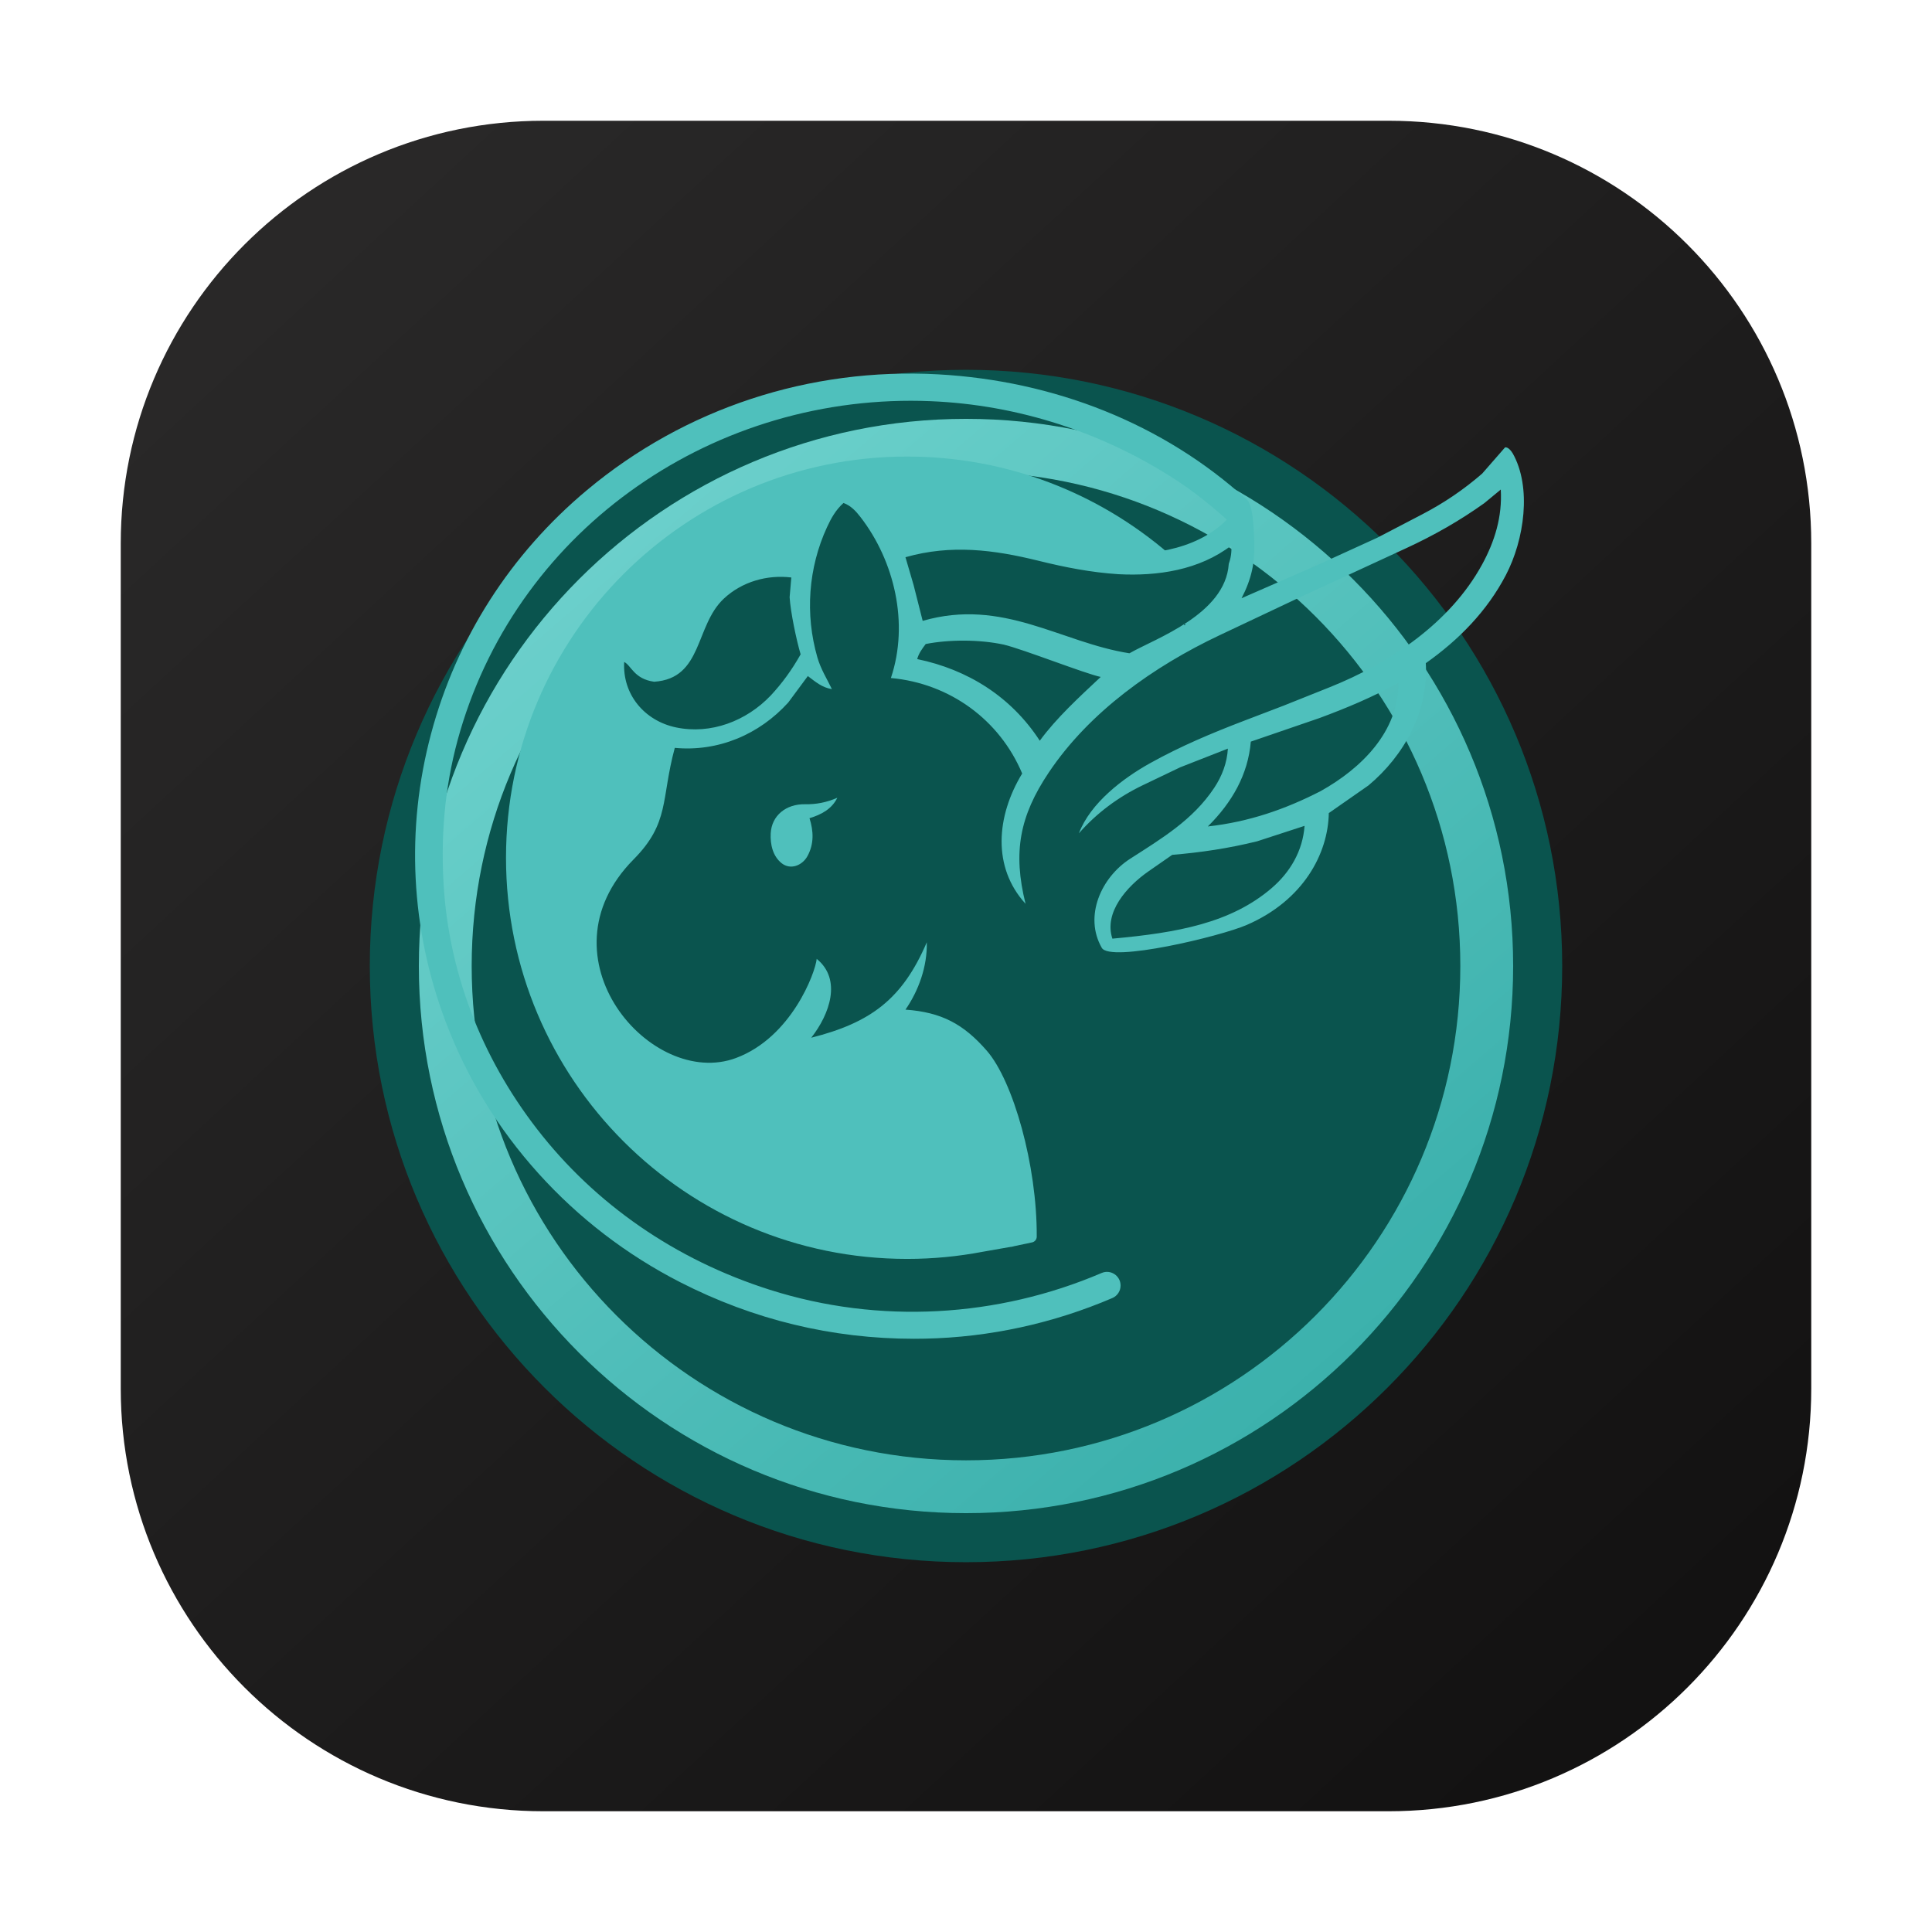
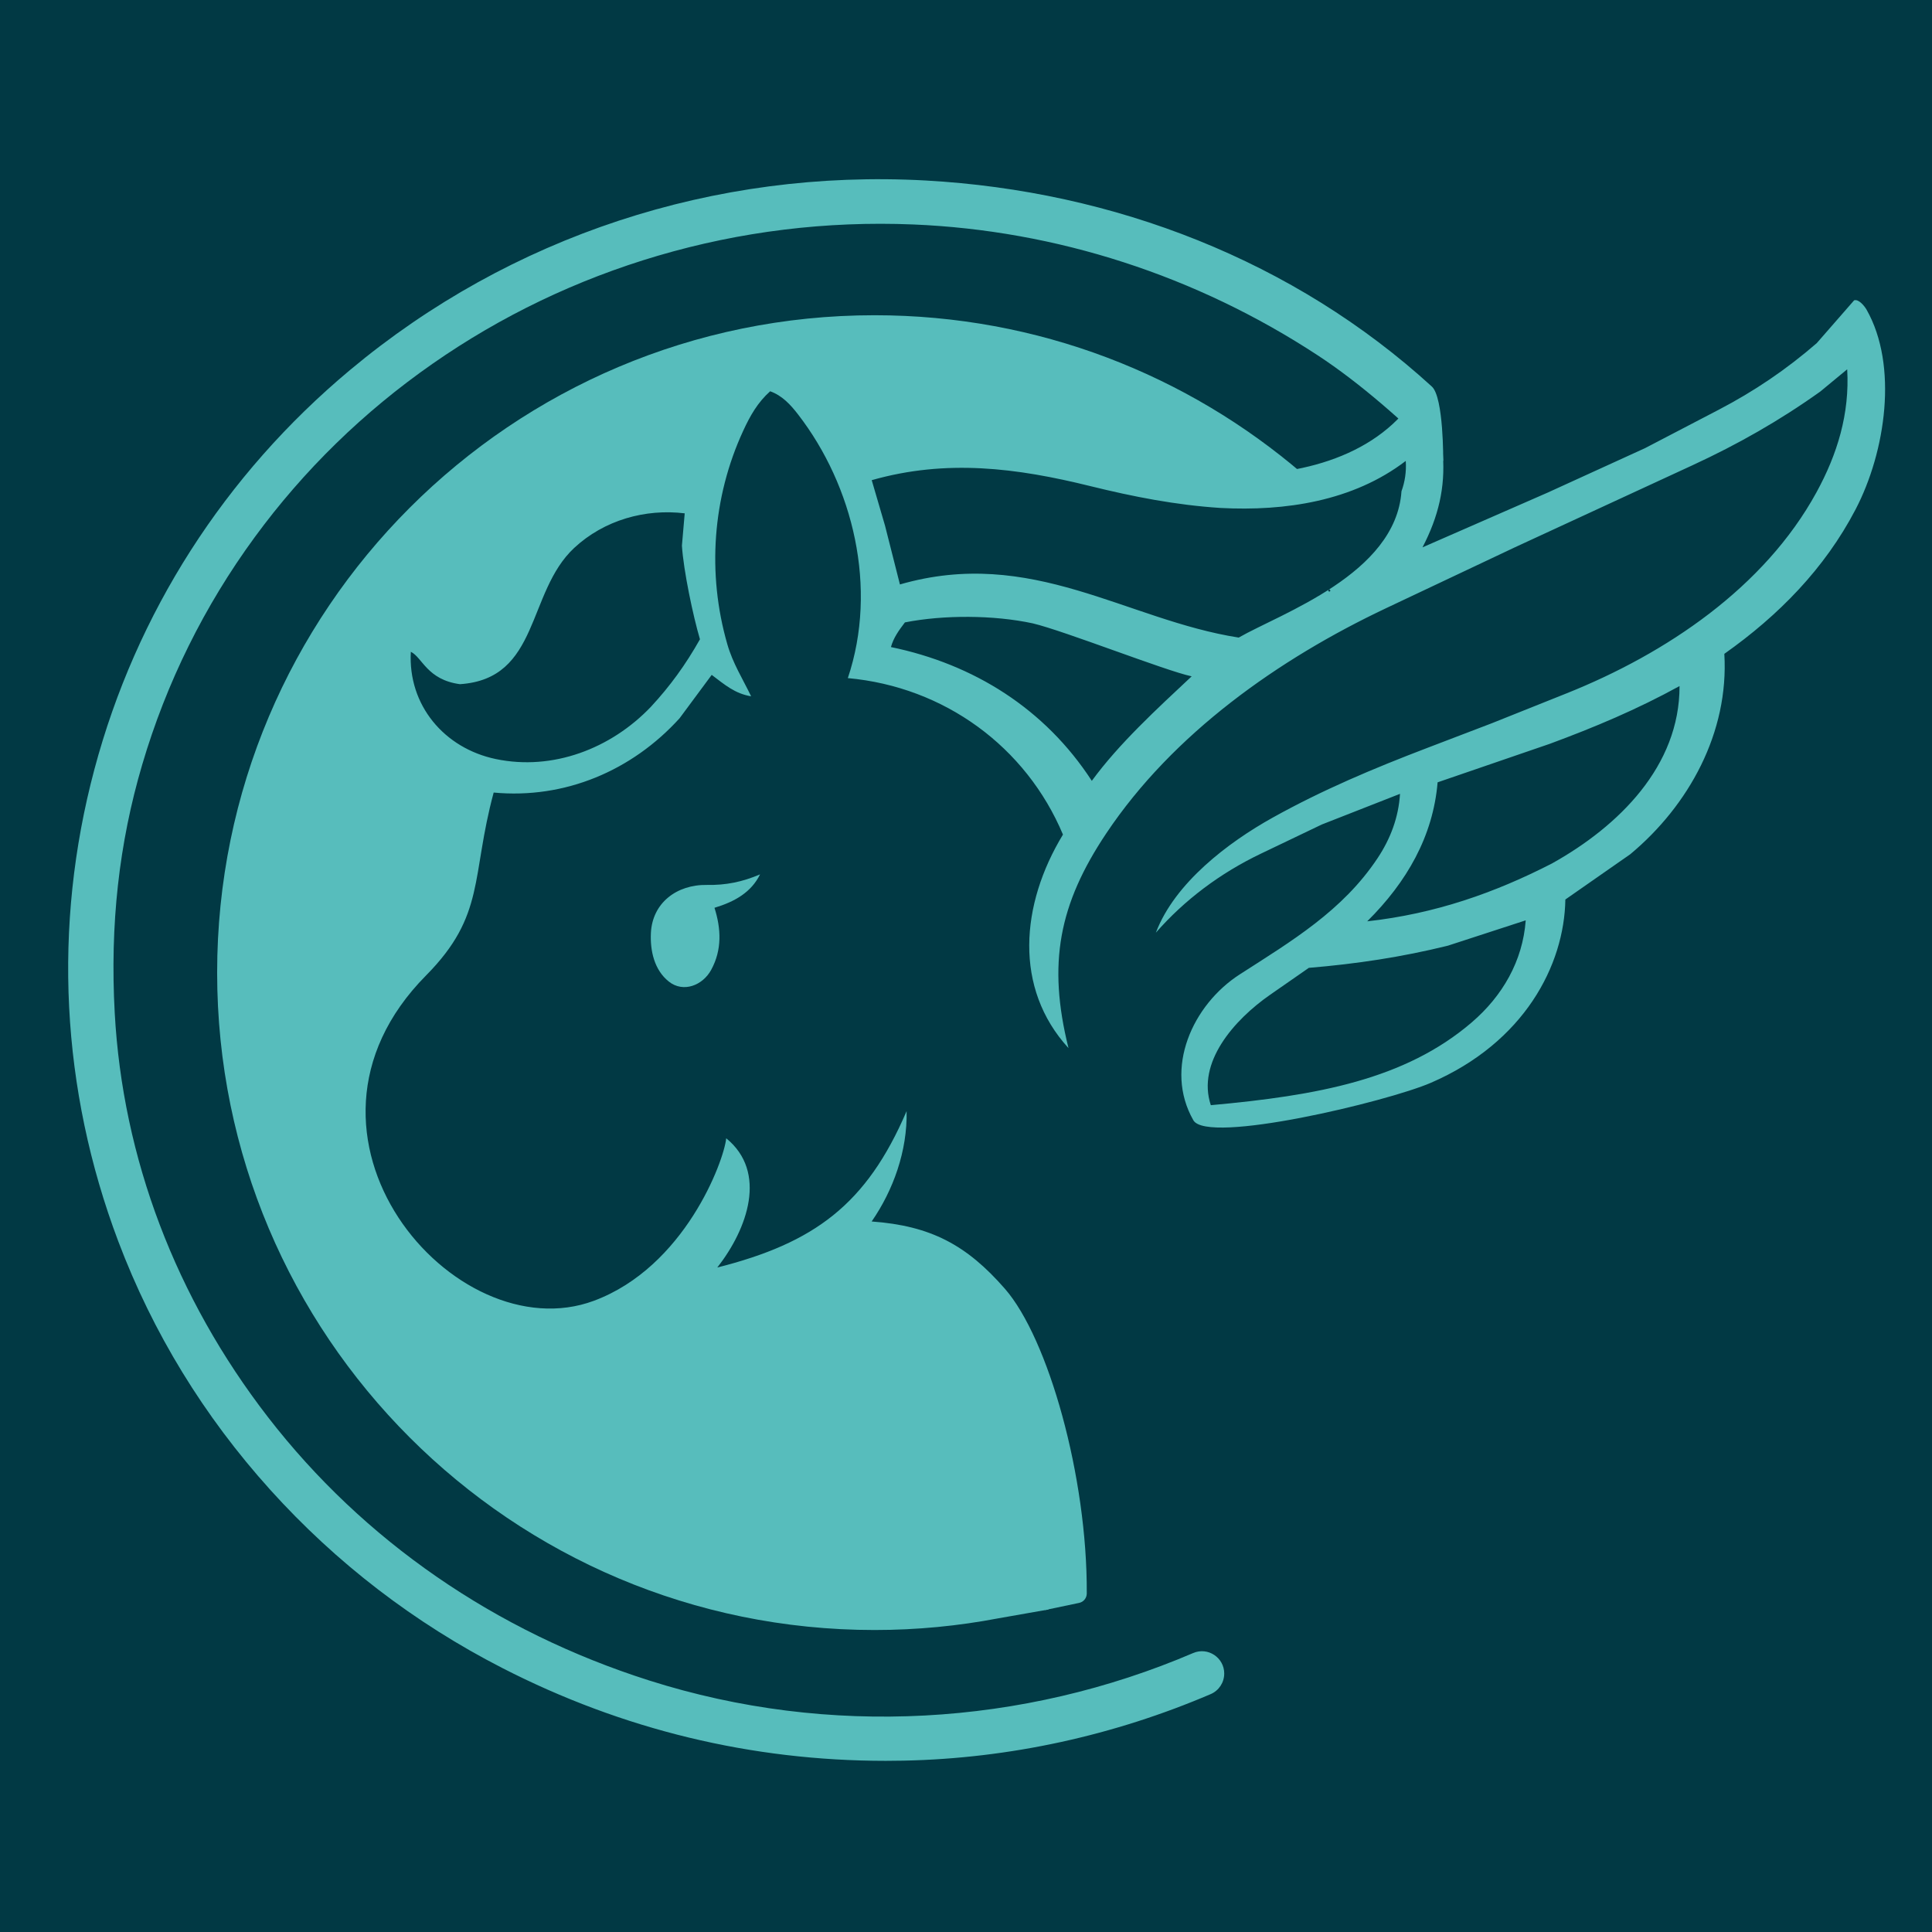
- <svg xmlns="http://www.w3.org/2000/svg" viewBox="0 0 1024 1024" role="img" aria-labelledby="title desc">
+ <svg xmlns="http://www.w3.org/2000/svg" id="Ebene_1" version="1.1" viewBox="0 0 1024 1024">
  <defs>
-     <linearGradient id="bg" x1="128" y1="96" x2="896" y2="928" gradientUnits="userSpaceOnUse">
-       <stop offset="0" stop-color="#2A2929" />
-       <stop offset="1" stop-color="#121111" />
-     </linearGradient>
-     <linearGradient id="glow" x1="248" y1="180" x2="792" y2="812" gradientUnits="userSpaceOnUse">
-       <stop offset="0" stop-color="#81E5E0" />
-       <stop offset="1" stop-color="#36B4AF" />
-     </linearGradient>
+     <style>
+       .st0 {
+         fill: #013944;
+       }
+ 
+       .st1 {
+         fill: #57bdbc;
+       }
+     </style>
  </defs>
-   <rect x="64" y="64" width="896" height="896" rx="224" fill="url(#bg)" />
-   <circle cx="512" cy="512" r="316" fill="#0A544E" />
-   <circle cx="512" cy="512" r="276" fill="none" stroke="url(#glow)" stroke-width="28" opacity="0.9" />
-   <g transform="translate(220 198) scale(0.67)">
-     <path fill="#4FC0BC" d="M473.24,684.09c3.6-55.37-12.16-111.31-29.48-133.42-17.07-21.79-37.63-32.83-61.13-32.83-3.79,0-7.7.3-11.62.89-15.83,2.38-96,31.32-118.94,41.67-5.73,2.58-12.2,3.89-19.23,3.89-16.9,0-35.98-7.4-53.73-20.84-18.32-13.86-33.11-32.73-41.67-53.11-10.16-24.23-20.07-72.15,27.78-120.88,13.86-14.12,16.63-30.13,19.56-47.09,1.66-9.58,3.37-19.48,7.17-29.7l1.01-2.72-2.74-.95c-37.13-12.89-39.3-48.66-36.91-70.14,1.72-.38,3.38-.58,4.96-.58,8.11,0,13.12,5.1,17.15,9.2,1.98,2.01,3.68,3.75,5.55,4.66,1.89.93,5.24,1.5,8.72,1.5,4.62,0,19.99-1.19,23.76-16.53,14.61-59.4,46.22-67.58,78.2-67.58,2.53,0,5.29.05,8.69.15,2.64,0,3.11-1.33,6.75-11.69,4.52-12.84,12.93-36.75,22.65-46.4,2.74-2.84,5.59-4.19,8.77-4.19,13.17,0,29.88,22.94,40.19,42.58l1.05,2,2.18-.57c15.47-4.06,31.26-6.13,46.93-6.13,10.42,0,21.09.91,31.73,2.7l42.42,8.97c20.04,4.25,38.96,8.27,59.4,8.54.75,0,1.49.02,2.24.02,11.2,0,21.74-1.09,31.47-3.18-55.55-47.78-127.81-76.68-206.83-76.68-175.27,0-317.36,142.09-317.36,317.36s142.09,317.36,317.36,317.36c20.46,0,40.46-1.96,59.84-5.66l24.12-4.24v-6.39Z" />
-     <path fill="#4FC0BC" d="M310.45,381.65c-4.14,7.59-13.5,11.2-20.43,5.73-7.15-5.65-9.11-15.08-8.7-23.51.7-14.31,12.23-23.45,27.19-23.18,8.86.16,16.8-1.38,25.51-5.1-4.24,8.63-12.17,13.18-22,16.14,3.2,10.08,3.7,20.25-1.57,29.92Z" />
-     <path fill="#4FC0BC" d="M868.24,63.03c-1.03-1.81-3.86-5.3-6.05-4.56l-18.05,20.67c-14.63,12.7-30.2,23.23-47.3,32.14l-35.62,18.56-47.06,21.48-60.35,26.4c7.75-14.88,11.01-28.96,9.84-44.67-.87-11.73-2.65-22.92-10.24-32.8-17.08,31.78-55.44,42.81-90.96,42.33-21.44-.29-41.69-4.86-62.57-9.27l-38.76-8.19c-26.91-4.54-53.37-3.5-79.91,3.47-11.17-21.28-35.82-57.39-53.47-39.08-14.61,14.5-25.53,57.32-27.32,57.26-32.77-1-72.83.88-89.73,69.59-4.06,16.5-24.14,15.29-28.49,13.16-5.57-2.72-12.68-18.48-31.48-12.99-4.27,33.3,5.33,63.54,38.57,75.07-10.66,28.62-5.23,54.53-26.1,75.79-100.06,101.9,27.38,223.76,90.04,195.5,23.49-10.59,102.89-39.15,118.2-41.45,28.8-4.33,52.2,8.04,70.1,30.89,22.37,28.56,32.74,98.34,30.12,138.43l16.43-3.45c2.15-.45,3.68-2.33,3.7-4.52,0-.02,0-.04,0-.06v-.05s0,0,0,0c.29-56.24-18.58-123.02-39.52-147.03-18.44-21.14-35.8-30.41-64.32-32.48,10.43-15.08,17.29-34.09,16.87-53.29-19.33,45.13-44.58,63.67-91.4,75.51,14.67-18.72,24.3-46.11,4.31-62.39-1.11,11.1-20.07,62.14-63.86,78.44-67.17,25.01-157.5-79.78-81.05-157.05,28.85-29.15,21.6-47.52,32.64-88.29,34.41,3.22,66.82-10.57,89.75-35.88l15.5-20.93c6.23,4.69,11.17,9.06,19.03,10.33-4.09-8.49-8.81-15.84-11.49-25.12-9.84-34.12-7.19-70.83,7.63-102.98,3.38-7.34,6.97-13.71,13.04-19.15,5.81,2.09,9.79,6.42,13.48,11.19,26.64,34.48,38.61,83.8,24.02,127.28,46.63,4.24,86.05,33.15,103.85,75.53-20.48,33.74-23.81,74.15,2.68,103.09-10.19-40.84-4.65-69.47,18.25-103.71,32.2-48.15,83.15-84.14,135.26-108.77l62.08-29.33,85.58-39.54c21.95-10.14,42.15-21.62,61.75-35.61l13.01-10.75c1.25,21.47-4.77,41.03-14.86,59.44-25.14,45.91-72.56,77.78-120.61,96.99l-36.18,14.46-31.29,11.96c-25.69,9.82-50.46,20.23-74.49,33.62-21.36,11.9-47.17,31.39-56.32,55.49,13.88-15.85,31.03-28.72,50.71-38.14l29.41-14.08,37.75-14.8c-.67,11.25-4.55,21.61-10.84,31.08-16.89,25.41-41.5,40-66.5,56.07-22.8,14.66-36.73,45.4-22.42,70.44,6.72,11.77,93.57-8.96,114.7-18.11,45-19.47,64.38-56.68,64.89-88.47l31.35-21.87c28.32-23.6,47.68-58.85,45.39-96.73,26.09-18.44,48.43-41.11,63.35-69.71,14.61-28,20.58-69.5,5.34-96.39ZM281.3,254.72c-19.32,20.24-47.4,30.94-74.86,25.2-24.92-5.21-42.48-26.03-41.02-51.78,5.58,2.73,7.82,13.51,23.71,15.64,38.68-2.56,32.12-44.32,55.16-65.78,14.46-13.47,34.35-19.01,53.35-16.69l-1.35,15.61c.78,12.06,5.36,33.85,8.71,45.19-6.92,12.28-14.39,22.58-23.69,32.61ZM494.18,290.44c-22.62-34.82-56.98-56.31-96.97-64.58,1.21-4.45,3.79-8.03,6.75-11.92,18.76-3.68,42.87-3.59,61.7.47,15.34,3.64,64.1,22.91,76.73,25.58-16.89,15.83-35.06,32.46-48.21,50.46ZM608.83,199.19l-.6-.6.6-.6.6.6-.6.6ZM643.68,150.68c-2.76,39.93-58.24,58.92-78.58,70.6-54.31-8.5-99.96-44.02-163.55-25.65l-7.19-28.36h0l-6.43-21.99c36.14-10.28,69.98-5.91,105.35,2.83,21,5.19,41.47,9.2,63.08,10.6,31.06,1.63,63.9-3.21,89.37-22.71.35,5.29-.44,10.18-2.08,14.68,0,0,.01,0,.02,0ZM677.63,407.03c-32.24,27.64-74.49,35.32-126,39.99-6.88-20.66,11.3-41.26,28.64-53.31l18.68-12.98c22.85-1.9,44.88-5.2,67.18-10.72l37.52-12.22c-1.42,19.64-11.25,36.57-26.02,49.23ZM716.27,330.36c-27.37,14.05-56.23,24.27-89.13,27.9,19.09-18.92,31.81-41.05,33.99-67.1l54.16-18.59c21.63-8,42.09-16.59,62.64-27.88.08,38.62-29.29,67.64-61.65,85.67Z" />
-     <path fill="#4FC0BC" d="M558.11,721.42c0-7.72-7.89-12.96-14.99-9.92-82.12,35.15-175.74,40.86-262.56,13.27-74.41-23.64-138.07-67.62-184.12-127.18-44.56-57.63-70.13-125.09-73.96-195.08-2.33-42.56,2.02-81.8,13.29-119.98,11.68-39.55,29.95-76.47,54.31-109.74,23.68-32.34,52.55-60.5,85.82-83.69,33.17-23.13,69.77-40.67,108.8-52.15,39.93-11.74,81.39-16.82,123.23-15.1,69.12,2.84,136.69,24.71,195.4,63.23,20.37,13.36,41.31,31.84,60.5,50.92,0,0,.27-30.64-5.48-35.89C591.98,39.49,505.12,5.65,413.85.62c-101.81-5.6-200.46,26.9-277.81,91.52-60.59,50.63-103.26,117.3-123.39,192.8-20.16,75.63-16.17,154.41,11.54,227.81,16.65,44.09,41.33,84.45,73.38,119.97,31.87,35.32,69.57,64.27,112.08,86.05,58.02,29.73,120.23,44.78,185.07,44.78,2.84,0,5.69-.03,8.54-.09,51.47-1.04,101.85-12.24,148.31-32.12,3.97-1.7,6.54-5.6,6.54-9.92h0Z" />
-   </g>
+   <rect class="st0" x="-27.39" y="-47.47" width="1098.86" height="1205.36" />
+   <path class="st1" d="M555.7,846.04c3.95-60.79-13.35-122.2-32.37-146.48-18.74-23.92-41.32-36.05-67.11-36.05-4.17,0-8.46.33-12.76.98-17.38,2.61-105.4,34.39-130.59,45.75-6.29,2.84-13.39,4.27-21.11,4.27-18.55,0-39.51-8.12-58.99-22.88-20.11-15.22-36.36-35.93-45.75-58.31-11.16-26.6-22.04-79.21,30.5-132.71,15.22-15.5,18.26-33.08,21.48-51.7,1.82-10.52,3.7-21.39,7.87-32.6l1.11-2.98-3.01-1.04c-40.77-14.15-43.15-53.42-40.52-77,1.89-.42,3.71-.63,5.44-.63,8.9,0,14.4,5.6,18.82,10.1,2.17,2.21,4.04,4.11,6.09,5.12,2.08,1.02,5.75,1.65,9.58,1.65,5.07,0,21.94-1.31,26.09-18.15,16.04-65.21,50.74-74.2,85.86-74.2,2.78,0,5.81.05,9.54.17,2.9,0,3.41-1.46,7.41-12.83,4.96-14.1,14.19-40.35,24.86-50.94,3-3.12,6.14-4.61,9.63-4.61,14.46,0,32.81,25.18,44.12,46.75l1.15,2.19,2.4-.63c16.99-4.46,34.32-6.73,51.53-6.73,11.44,0,23.16,1,34.83,2.96l46.58,9.85c22,4.67,42.78,9.08,65.22,9.38.82.01,1.63.02,2.45.02,12.3,0,23.87-1.2,34.55-3.5-60.98-52.46-140.32-84.18-227.08-84.18-192.43,0-348.43,156-348.43,348.43s156,348.43,348.43,348.43c22.46,0,44.42-2.15,65.7-6.21l26.48-4.66v-7.01Z" />
+   <path class="st1" d="M376.97,514c-4.54,8.34-14.82,12.3-22.43,6.29-7.85-6.2-10-16.56-9.55-25.81.77-15.71,13.42-25.74,29.86-25.45,9.72.17,18.45-1.52,28-5.6-4.66,9.48-13.36,14.47-24.16,17.72,3.51,11.07,4.06,22.23-1.73,32.85Z" />
+   <path class="st1" d="M989.36,164.19c-1.13-1.99-4.24-5.82-6.64-5.01l-19.81,22.69c-16.06,13.94-33.16,25.5-51.93,35.29l-39.1,20.38-51.67,23.59-66.26,28.98c8.51-16.33,12.08-31.79,10.8-49.05-.96-12.88-2.91-25.16-11.24-36.01-18.75,34.89-60.86,47-99.87,46.47-23.53-.32-45.77-5.33-68.7-10.18l-42.56-9c-29.54-4.99-58.59-3.85-87.73,3.81-12.26-23.37-39.33-63-58.7-42.91-16.04,15.92-28.03,62.93-29.99,62.87-35.98-1.1-79.96.97-98.52,76.4-4.46,18.11-26.5,16.79-31.27,14.45-6.11-2.99-13.92-20.29-34.57-14.26-4.69,36.56,5.85,69.76,42.34,82.42-11.7,31.42-5.74,59.87-28.66,83.21-109.86,111.87,30.06,245.67,98.85,214.64,25.78-11.63,112.96-42.98,129.77-45.51,31.62-4.76,57.31,8.83,76.96,33.91,24.56,31.35,35.94,107.96,33.06,151.98l18.03-3.78c2.36-.49,4.04-2.56,4.06-4.97,0-.02,0-.04,0-.06v-.05s0,0,0,0c.32-61.75-20.39-135.07-43.39-161.42-20.25-23.2-39.3-33.39-70.62-35.66,11.45-16.56,18.98-37.43,18.52-58.5-21.22,49.54-48.94,69.9-100.34,82.9,16.11-20.56,26.67-50.62,4.73-68.5-1.22,12.18-22.03,68.22-70.11,86.12-73.75,27.46-172.92-87.59-88.98-172.42,31.67-32.01,23.72-52.17,35.84-96.94,37.77,3.54,73.36-11.61,98.54-39.39l17.02-22.98c6.84,5.15,12.27,9.95,20.89,11.35-4.49-9.32-9.67-17.39-12.61-27.58-10.8-37.46-7.9-77.77,8.38-113.07,3.71-8.06,7.66-15.05,14.32-21.02,6.37,2.29,10.75,7.05,14.8,12.29,29.25,37.85,42.39,92.01,26.37,139.74,51.19,4.66,94.47,36.4,114.02,82.93-22.49,37.05-26.15,81.41,2.94,113.18-11.19-44.84-5.1-76.27,20.04-113.86,35.35-52.87,91.29-92.38,148.5-119.41l68.15-32.21,93.96-43.41c24.1-11.13,46.27-23.73,67.79-39.09l14.28-11.8c1.37,23.57-5.24,45.05-16.31,65.26-27.6,50.4-79.66,85.4-132.42,106.49l-39.72,15.88-34.36,13.13c-28.21,10.78-55.4,22.21-81.78,36.91-23.46,13.07-51.78,34.47-61.83,60.93,15.24-17.4,34.07-31.54,55.67-41.88l32.29-15.46,41.44-16.25c-.74,12.36-4.99,23.73-11.9,34.12-18.54,27.9-45.57,43.91-73.01,61.56-25.03,16.1-40.32,49.84-24.61,77.34,7.38,12.92,102.73-9.84,125.92-19.88,49.4-21.37,70.69-62.23,71.24-97.13l34.42-24.01c31.09-25.91,52.35-64.61,49.84-106.2,28.64-20.24,53.17-45.13,69.56-76.54,16.04-30.74,22.59-76.3,5.86-105.83ZM344.97,374.64c-21.21,22.22-52.04,33.97-82.18,27.67-27.36-5.72-46.63-28.58-45.04-56.85,6.12,2.99,8.58,14.83,26.03,17.17,42.47-2.81,35.27-48.66,60.56-72.22,15.88-14.78,37.72-20.87,58.57-18.33l-1.48,17.13c.85,13.25,5.88,37.16,9.56,49.62-7.6,13.48-15.8,24.79-26.01,35.8ZM578.68,413.86c-24.84-38.23-62.55-61.82-106.46-70.9,1.33-4.88,4.16-8.82,7.41-13.08,20.59-4.04,47.06-3.94,67.74.51,16.84,3.99,70.37,25.15,84.24,28.08-18.54,17.38-38.49,35.64-52.93,55.4ZM704.55,313.67l-.66-.66.66-.66.66.66-.66.66ZM742.81,260.42c-3.03,43.84-63.95,64.69-86.27,77.51-59.63-9.33-109.74-48.33-179.56-28.16l-7.89-31.13h0l-7.06-24.14c39.68-11.29,76.83-6.48,115.67,3.1,23.06,5.69,45.53,10.1,69.26,11.63,34.1,1.79,70.15-3.52,98.12-24.93.39,5.81-.48,11.17-2.28,16.12,0,0,.01,0,.02,0ZM780.09,541.86c-35.4,30.34-81.79,38.78-138.33,43.91-7.56-22.68,12.41-45.3,31.44-58.53l20.51-14.26c25.09-2.08,49.28-5.71,73.76-11.77l41.19-13.41c-1.56,21.56-12.35,40.15-28.57,54.05ZM822.51,457.69c-30.05,15.42-61.74,26.65-97.86,30.63,20.96-20.78,34.92-45.07,37.31-73.67l59.46-20.41c23.75-8.78,46.21-18.21,68.77-30.61.09,42.4-32.16,74.27-67.68,94.06Z" />
+   <path class="st1" d="M648.87,887.03c0-8.48-8.66-14.23-16.46-10.89-90.16,38.59-192.94,44.86-288.26,14.57-81.69-25.95-151.59-74.24-202.14-139.63-48.92-63.28-77-137.34-81.2-214.18-2.56-46.72,2.22-89.81,14.59-131.72,12.82-43.42,32.88-83.96,59.62-120.48,26-35.51,57.7-66.42,94.22-91.89,36.41-25.39,76.6-44.65,119.45-57.26,43.84-12.89,89.36-18.47,135.29-16.58,75.89,3.12,150.07,27.13,214.53,69.42,22.36,14.67,45.35,34.96,66.42,55.91,0,0,.3-33.64-6.01-39.41-72.87-66.55-168.23-103.71-268.43-109.23-111.78-6.15-220.08,29.53-305,100.48-66.52,55.58-113.37,128.78-135.47,211.68-22.14,83.04-17.75,169.52,12.67,250.11,18.28,48.4,45.38,92.72,80.56,131.71,34.99,38.78,76.38,70.57,123.05,94.48,63.7,32.64,132,49.16,203.18,49.16,3.11,0,6.25-.03,9.37-.1,56.51-1.15,111.82-13.44,162.83-35.26,4.36-1.87,7.18-6.15,7.18-10.89h0Z" />
</svg>
